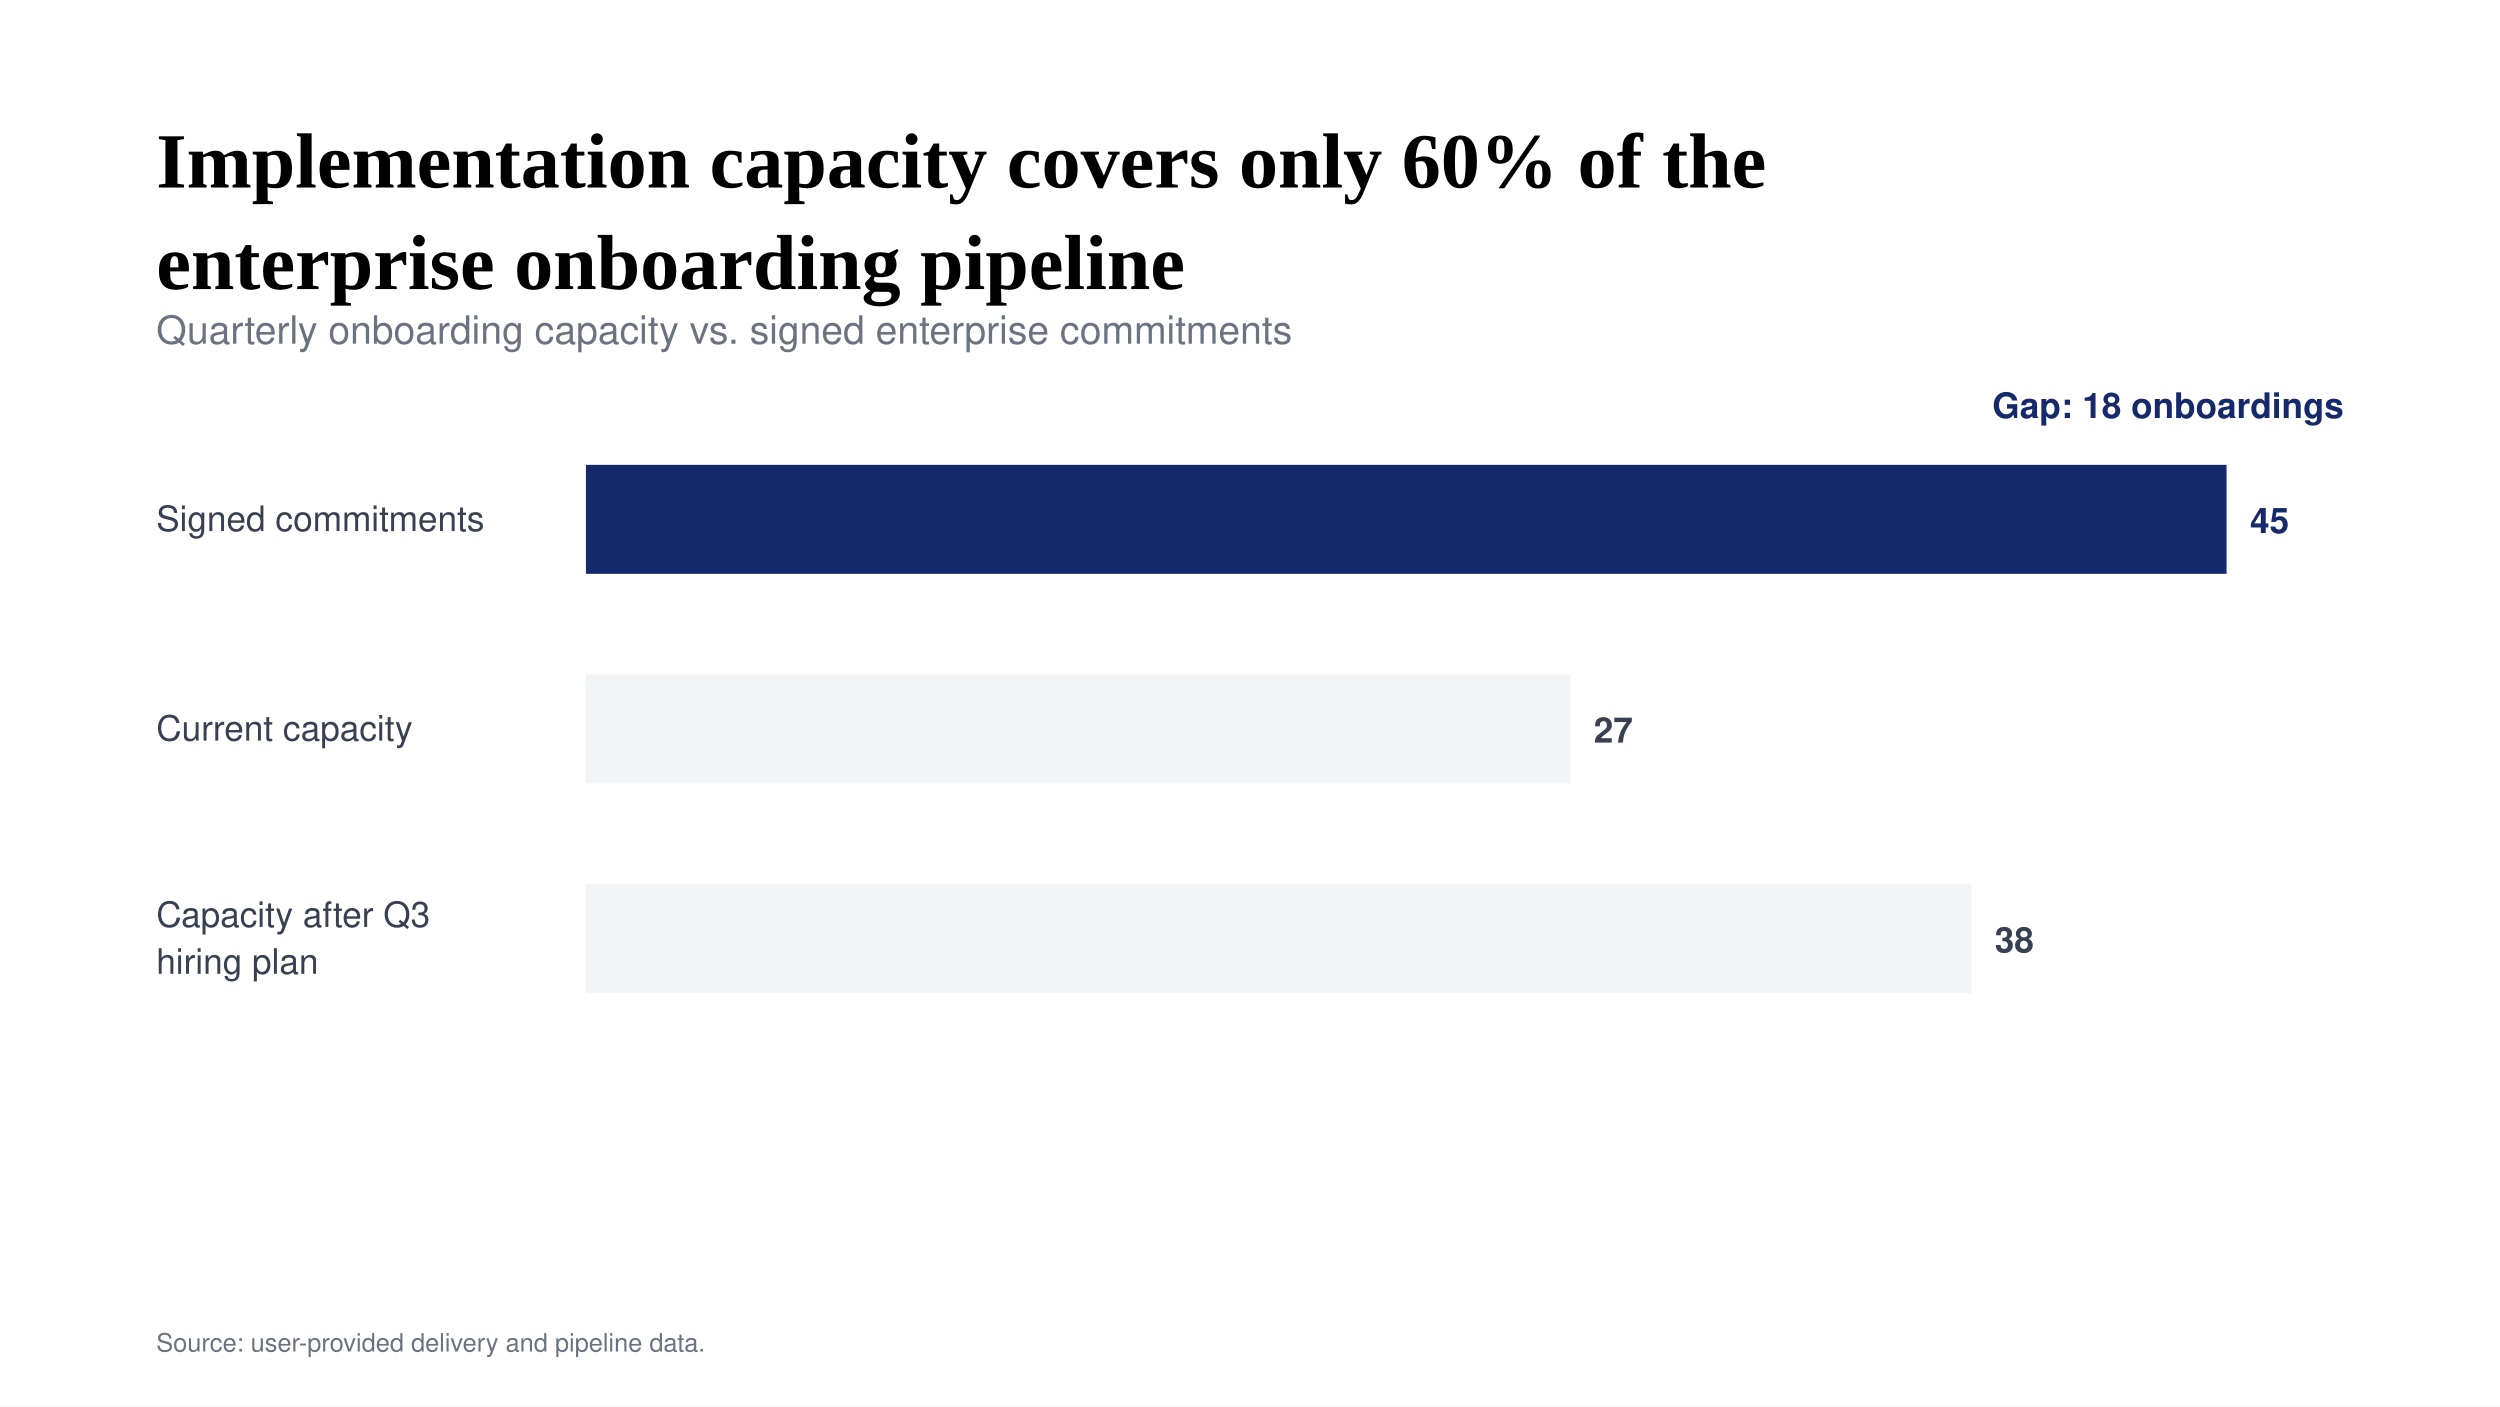
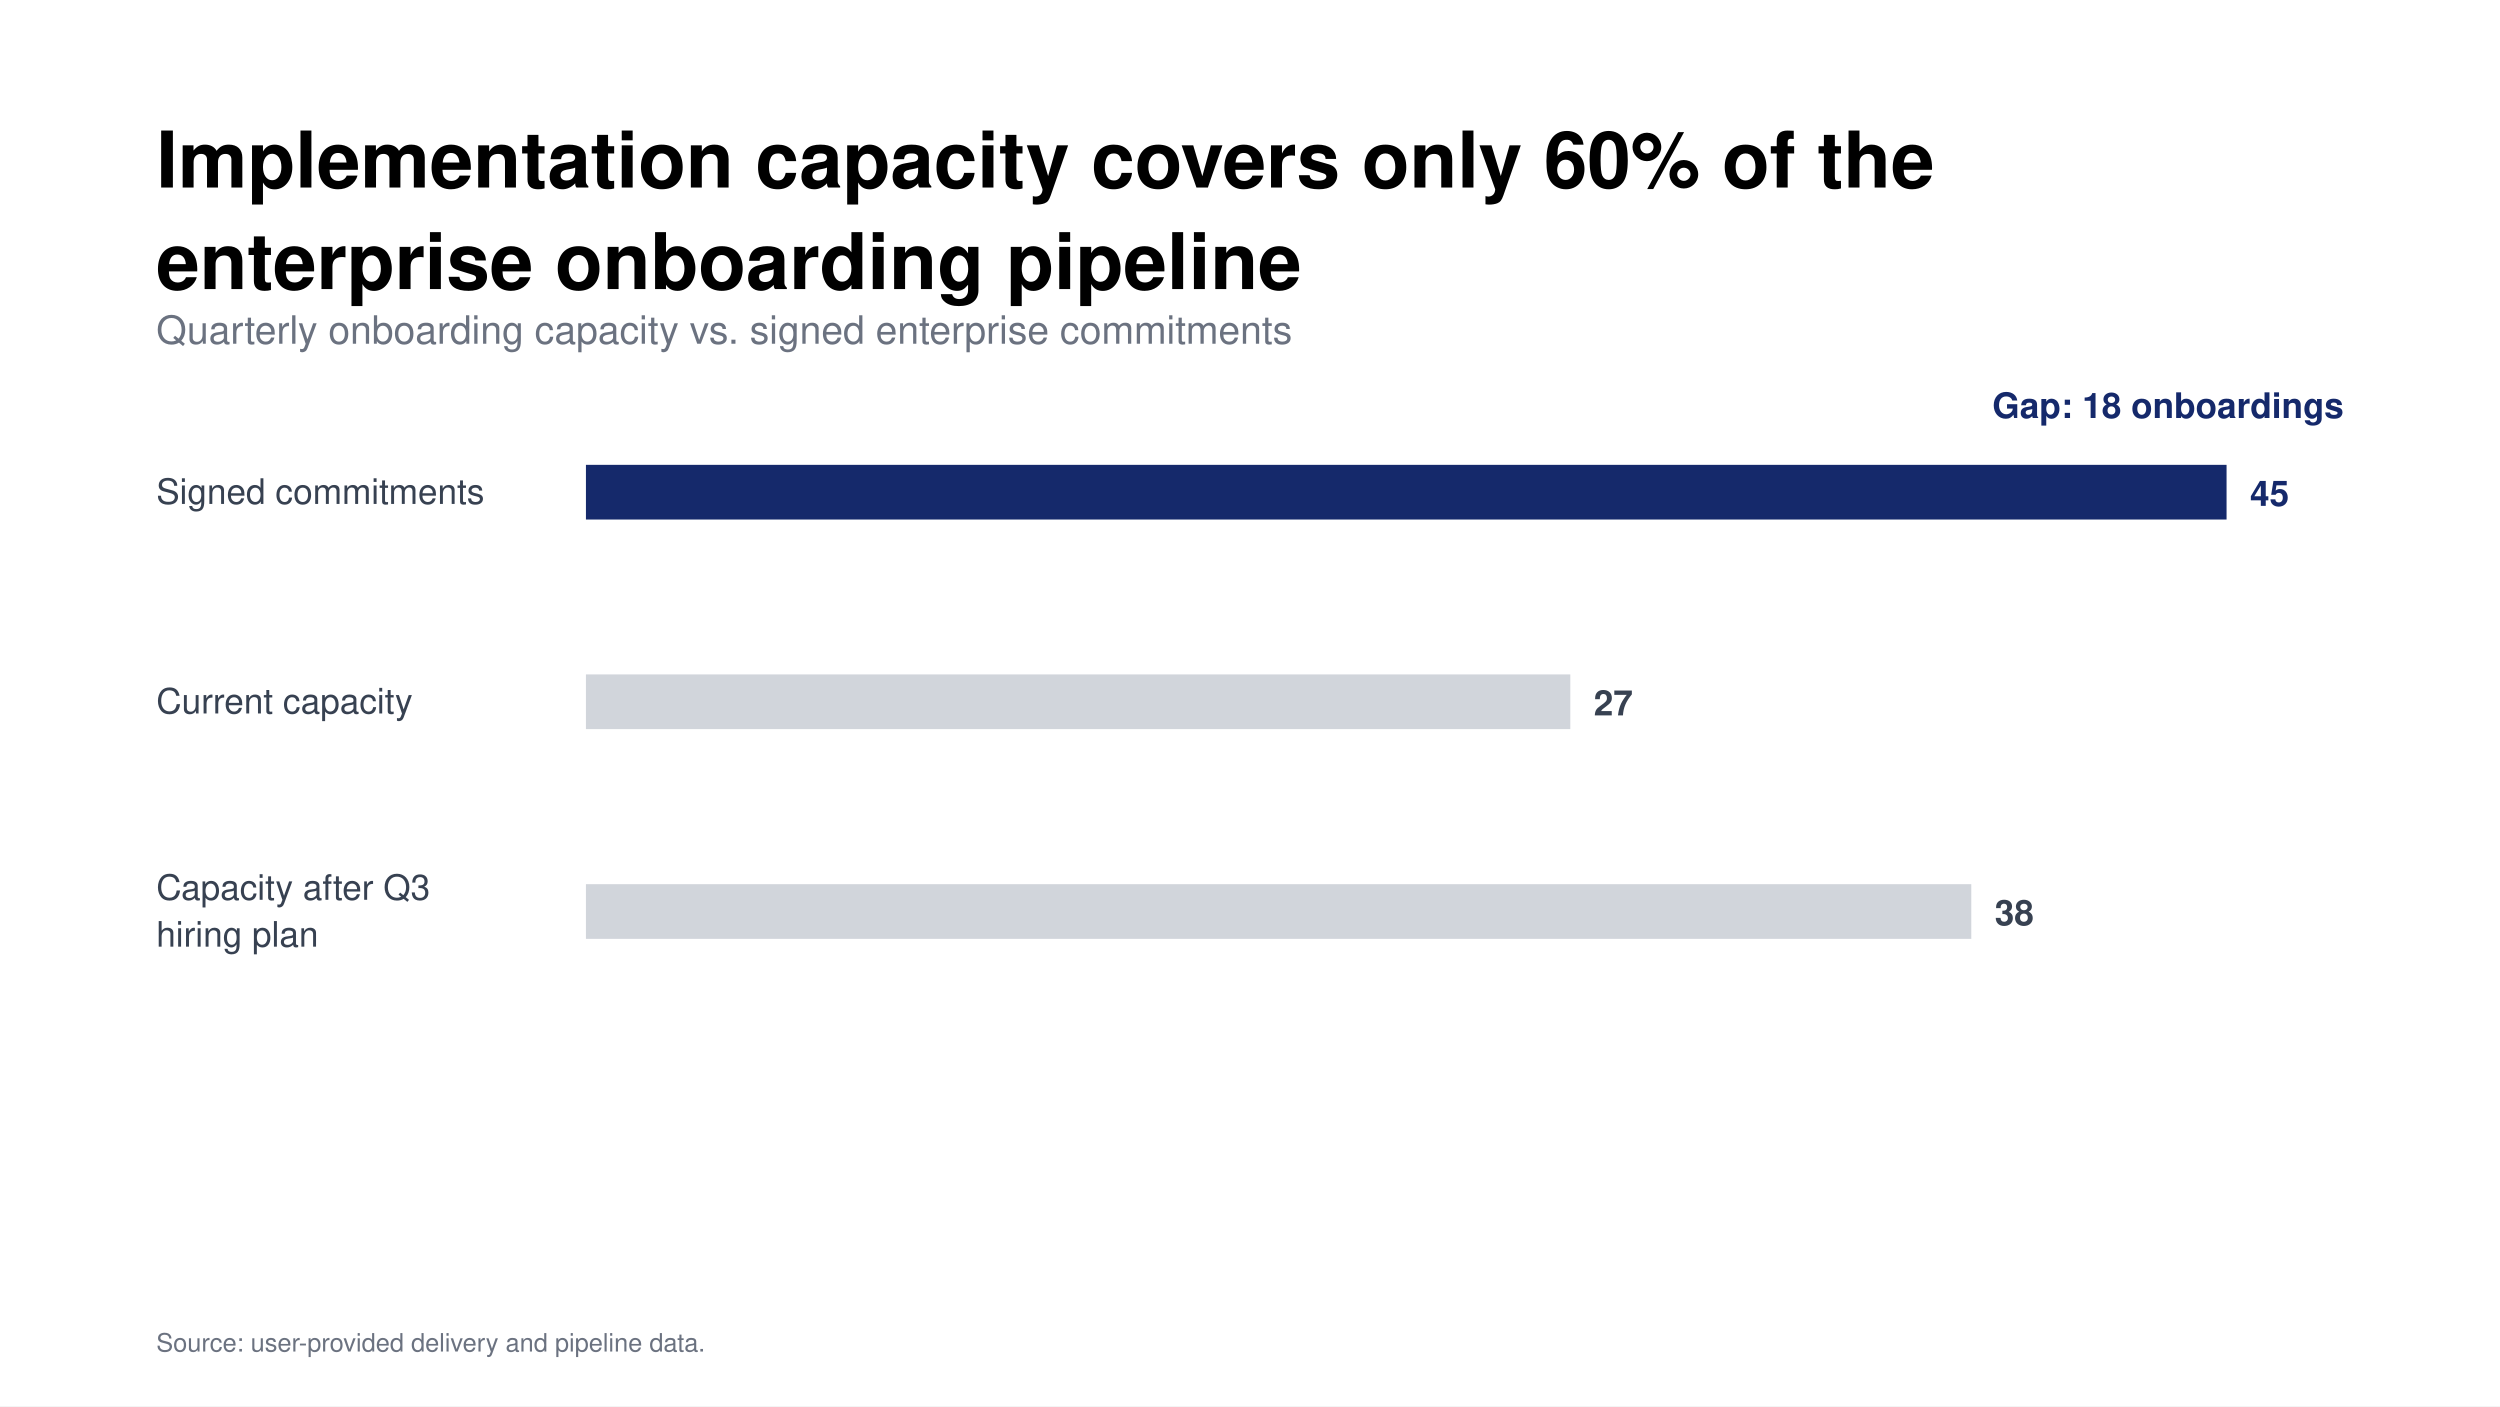
<svg xmlns="http://www.w3.org/2000/svg" viewBox="0 0 1280 720" width="1280" height="720" role="img" aria-label="Implementation capacity covers only 60% of the enterprise onboarding pipeline">
  <rect width="1280" height="720" fill="#FFFFFF" />
-   <text x="80.0" y="96.0" font-family="Georgia, 'Times New Roman', 'Hiragino Mincho ProN', 'Yu Mincho', serif" font-size="40" fill="#000000" font-weight="bold" text-anchor="start">Implementation capacity covers only 60% of the</text>
-   <text x="80.0" y="148.0" font-family="Georgia, 'Times New Roman', 'Hiragino Mincho ProN', 'Yu Mincho', serif" font-size="40" fill="#000000" font-weight="bold" text-anchor="start">enterprise onboarding pipeline</text>
+   <text x="80.0" y="96.0" font-family="'Helvetica Neue', Helvetica, Arial, 'Hiragino Sans', 'Yu Gothic', 'Noto Sans JP', 'Meiryo', sans-serif" font-size="40" fill="#000000" font-weight="bold" text-anchor="start">Implementation capacity covers only 60% of the</text>
+   <text x="80.0" y="148.0" font-family="'Helvetica Neue', Helvetica, Arial, 'Hiragino Sans', 'Yu Gothic', 'Noto Sans JP', 'Meiryo', sans-serif" font-size="40" fill="#000000" font-weight="bold" text-anchor="start">enterprise onboarding pipeline</text>
  <text x="80.0" y="176.0" font-family="'Helvetica Neue', Helvetica, Arial, 'Hiragino Sans', 'Yu Gothic', 'Noto Sans JP', 'Meiryo', sans-serif" font-size="20" fill="#6B7280" font-weight="normal" text-anchor="start">Quarterly onboarding capacity vs. signed enterprise commitments</text>
-   <text x="80.0" y="271.9" font-family="'Helvetica Neue', Helvetica, Arial, 'Hiragino Sans', 'Yu Gothic', 'Noto Sans JP', 'Meiryo', sans-serif" font-size="18" fill="#374151" font-weight="normal" text-anchor="start">Signed commitments</text>
-   <rect x="300.0" y="238.0" width="840.0" height="55.8" fill="#15296B" stroke="none" />
-   <text x="1152.0" y="272.9" font-family="'Helvetica Neue', Helvetica, Arial, 'Hiragino Sans', 'Yu Gothic', 'Noto Sans JP', 'Meiryo', sans-serif" font-size="18" fill="#15296B" font-weight="bold" text-anchor="start">45</text>
-   <text x="80.0" y="379.2" font-family="'Helvetica Neue', Helvetica, Arial, 'Hiragino Sans', 'Yu Gothic', 'Noto Sans JP', 'Meiryo', sans-serif" font-size="18" fill="#374151" font-weight="normal" text-anchor="start">Current capacity</text>
-   <rect x="300.0" y="345.3" width="504.0" height="55.8" fill="#F3F4F6" stroke="none" />
-   <text x="816.0" y="380.2" font-family="'Helvetica Neue', Helvetica, Arial, 'Hiragino Sans', 'Yu Gothic', 'Noto Sans JP', 'Meiryo', sans-serif" font-size="18" fill="#374151" font-weight="bold" text-anchor="start">27</text>
-   <text x="80.0" y="474.6" font-family="'Helvetica Neue', Helvetica, Arial, 'Hiragino Sans', 'Yu Gothic', 'Noto Sans JP', 'Meiryo', sans-serif" font-size="18" fill="#374151" font-weight="normal" text-anchor="start">Capacity after Q3</text>
-   <text x="80.0" y="498.6" font-family="'Helvetica Neue', Helvetica, Arial, 'Hiragino Sans', 'Yu Gothic', 'Noto Sans JP', 'Meiryo', sans-serif" font-size="18" fill="#374151" font-weight="normal" text-anchor="start">hiring plan</text>
-   <rect x="300.0" y="452.7" width="709.3" height="55.8" fill="#F3F4F6" stroke="none" />
-   <text x="1021.3" y="487.6" font-family="'Helvetica Neue', Helvetica, Arial, 'Hiragino Sans', 'Yu Gothic', 'Noto Sans JP', 'Meiryo', sans-serif" font-size="18" fill="#374151" font-weight="bold" text-anchor="start">38</text>
+   <text x="80.0" y="258.0" font-family="'Helvetica Neue', Helvetica, Arial, 'Hiragino Sans', 'Yu Gothic', 'Noto Sans JP', 'Meiryo', sans-serif" font-size="18" fill="#374151" font-weight="normal" text-anchor="start">Signed commitments</text>
+   <rect x="300.0" y="238.0" width="840.0" height="28.0" fill="#15296B" stroke="none" />
+   <text x="1152.0" y="259.0" font-family="'Helvetica Neue', Helvetica, Arial, 'Hiragino Sans', 'Yu Gothic', 'Noto Sans JP', 'Meiryo', sans-serif" font-size="18" fill="#15296B" font-weight="bold" text-anchor="start">45</text>
+   <text x="80.0" y="365.3" font-family="'Helvetica Neue', Helvetica, Arial, 'Hiragino Sans', 'Yu Gothic', 'Noto Sans JP', 'Meiryo', sans-serif" font-size="18" fill="#374151" font-weight="normal" text-anchor="start">Current capacity</text>
+   <rect x="300.0" y="345.3" width="504.0" height="28.0" fill="#D1D5DB" stroke="none" />
+   <text x="816.0" y="366.3" font-family="'Helvetica Neue', Helvetica, Arial, 'Hiragino Sans', 'Yu Gothic', 'Noto Sans JP', 'Meiryo', sans-serif" font-size="18" fill="#374151" font-weight="bold" text-anchor="start">27</text>
+   <text x="80.0" y="460.7" font-family="'Helvetica Neue', Helvetica, Arial, 'Hiragino Sans', 'Yu Gothic', 'Noto Sans JP', 'Meiryo', sans-serif" font-size="18" fill="#374151" font-weight="normal" text-anchor="start">Capacity after Q3</text>
+   <text x="80.0" y="484.7" font-family="'Helvetica Neue', Helvetica, Arial, 'Hiragino Sans', 'Yu Gothic', 'Noto Sans JP', 'Meiryo', sans-serif" font-size="18" fill="#374151" font-weight="normal" text-anchor="start">hiring plan</text>
+   <rect x="300.0" y="452.7" width="709.3" height="28.0" fill="#D1D5DB" stroke="none" />
+   <text x="1021.3" y="473.7" font-family="'Helvetica Neue', Helvetica, Arial, 'Hiragino Sans', 'Yu Gothic', 'Noto Sans JP', 'Meiryo', sans-serif" font-size="18" fill="#374151" font-weight="bold" text-anchor="start">38</text>
  <text x="1200.0" y="214.0" font-family="'Helvetica Neue', Helvetica, Arial, 'Hiragino Sans', 'Yu Gothic', 'Noto Sans JP', 'Meiryo', sans-serif" font-size="18" fill="#15296B" font-weight="bold" text-anchor="end">Gap: 18 onboardings</text>
  <text x="80.0" y="630.0" font-family="'Helvetica Neue', Helvetica, Arial, 'Hiragino Sans', 'Yu Gothic', 'Noto Sans JP', 'Meiryo', sans-serif" font-size="22" fill="#15296B" font-weight="600" text-anchor="start" />
  <text x="80.0" y="660.0" font-family="'Helvetica Neue', Helvetica, Arial, 'Hiragino Sans', 'Yu Gothic', 'Noto Sans JP', 'Meiryo', sans-serif" font-size="22" fill="#15296B" font-weight="600" text-anchor="start" />
  <text x="80.0" y="692.0" font-family="'Helvetica Neue', Helvetica, Arial, 'Hiragino Sans', 'Yu Gothic', 'Noto Sans JP', 'Meiryo', sans-serif" font-size="13" fill="#6B7280" font-weight="normal" text-anchor="start">Source: user-provided delivery and pipeline data.</text>
</svg>
